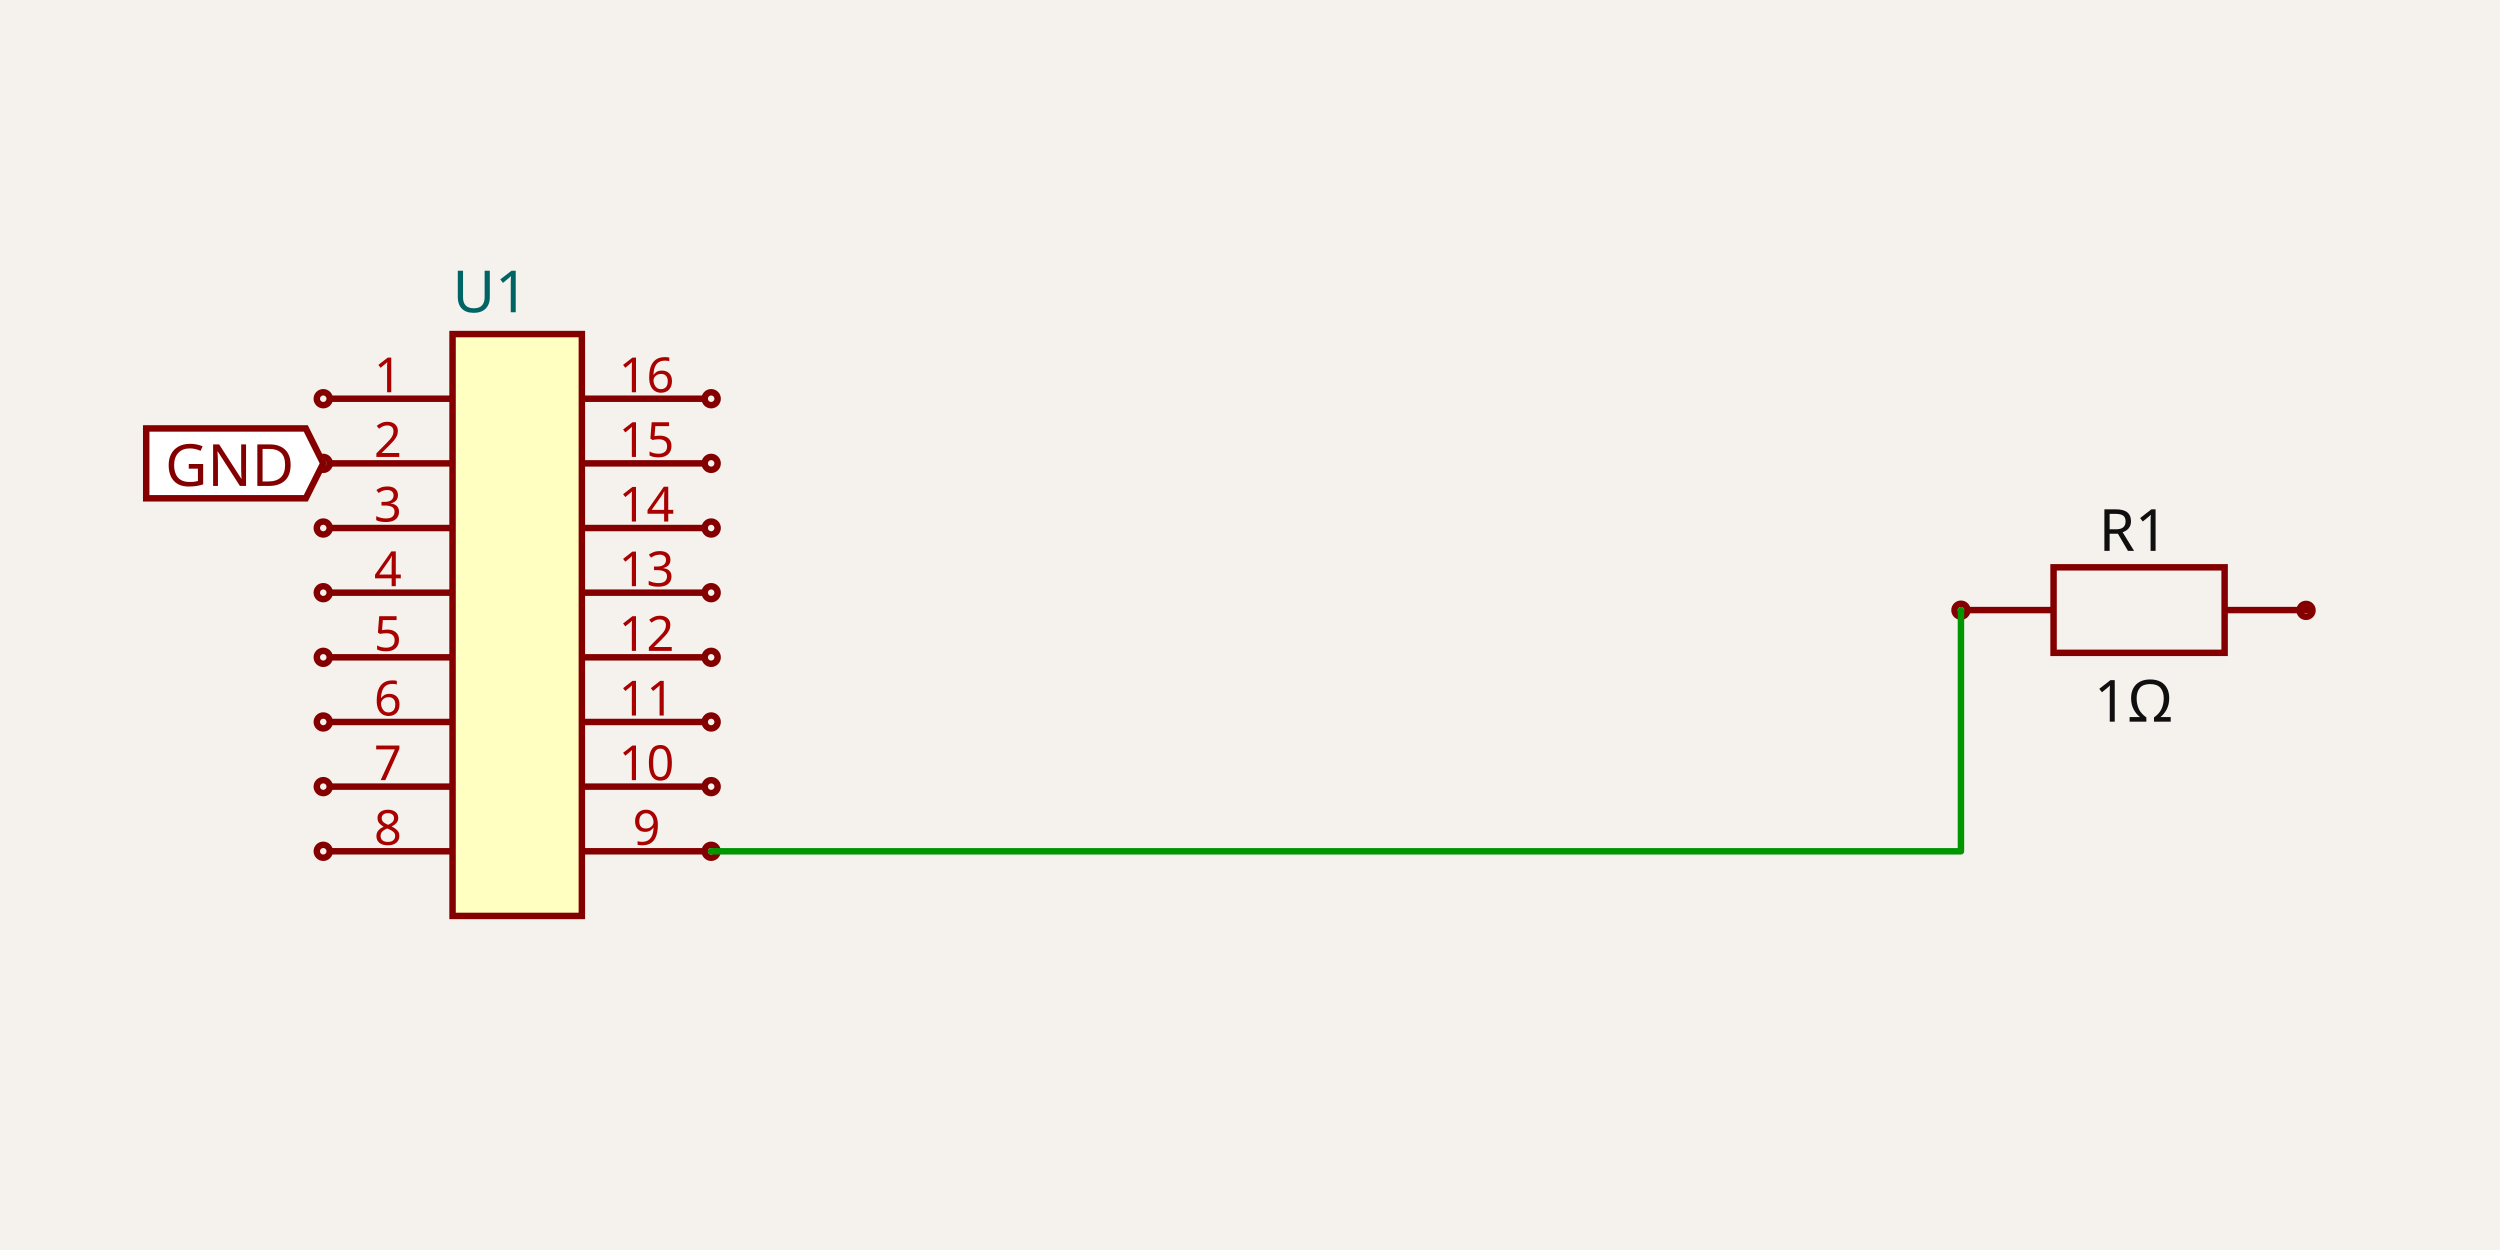
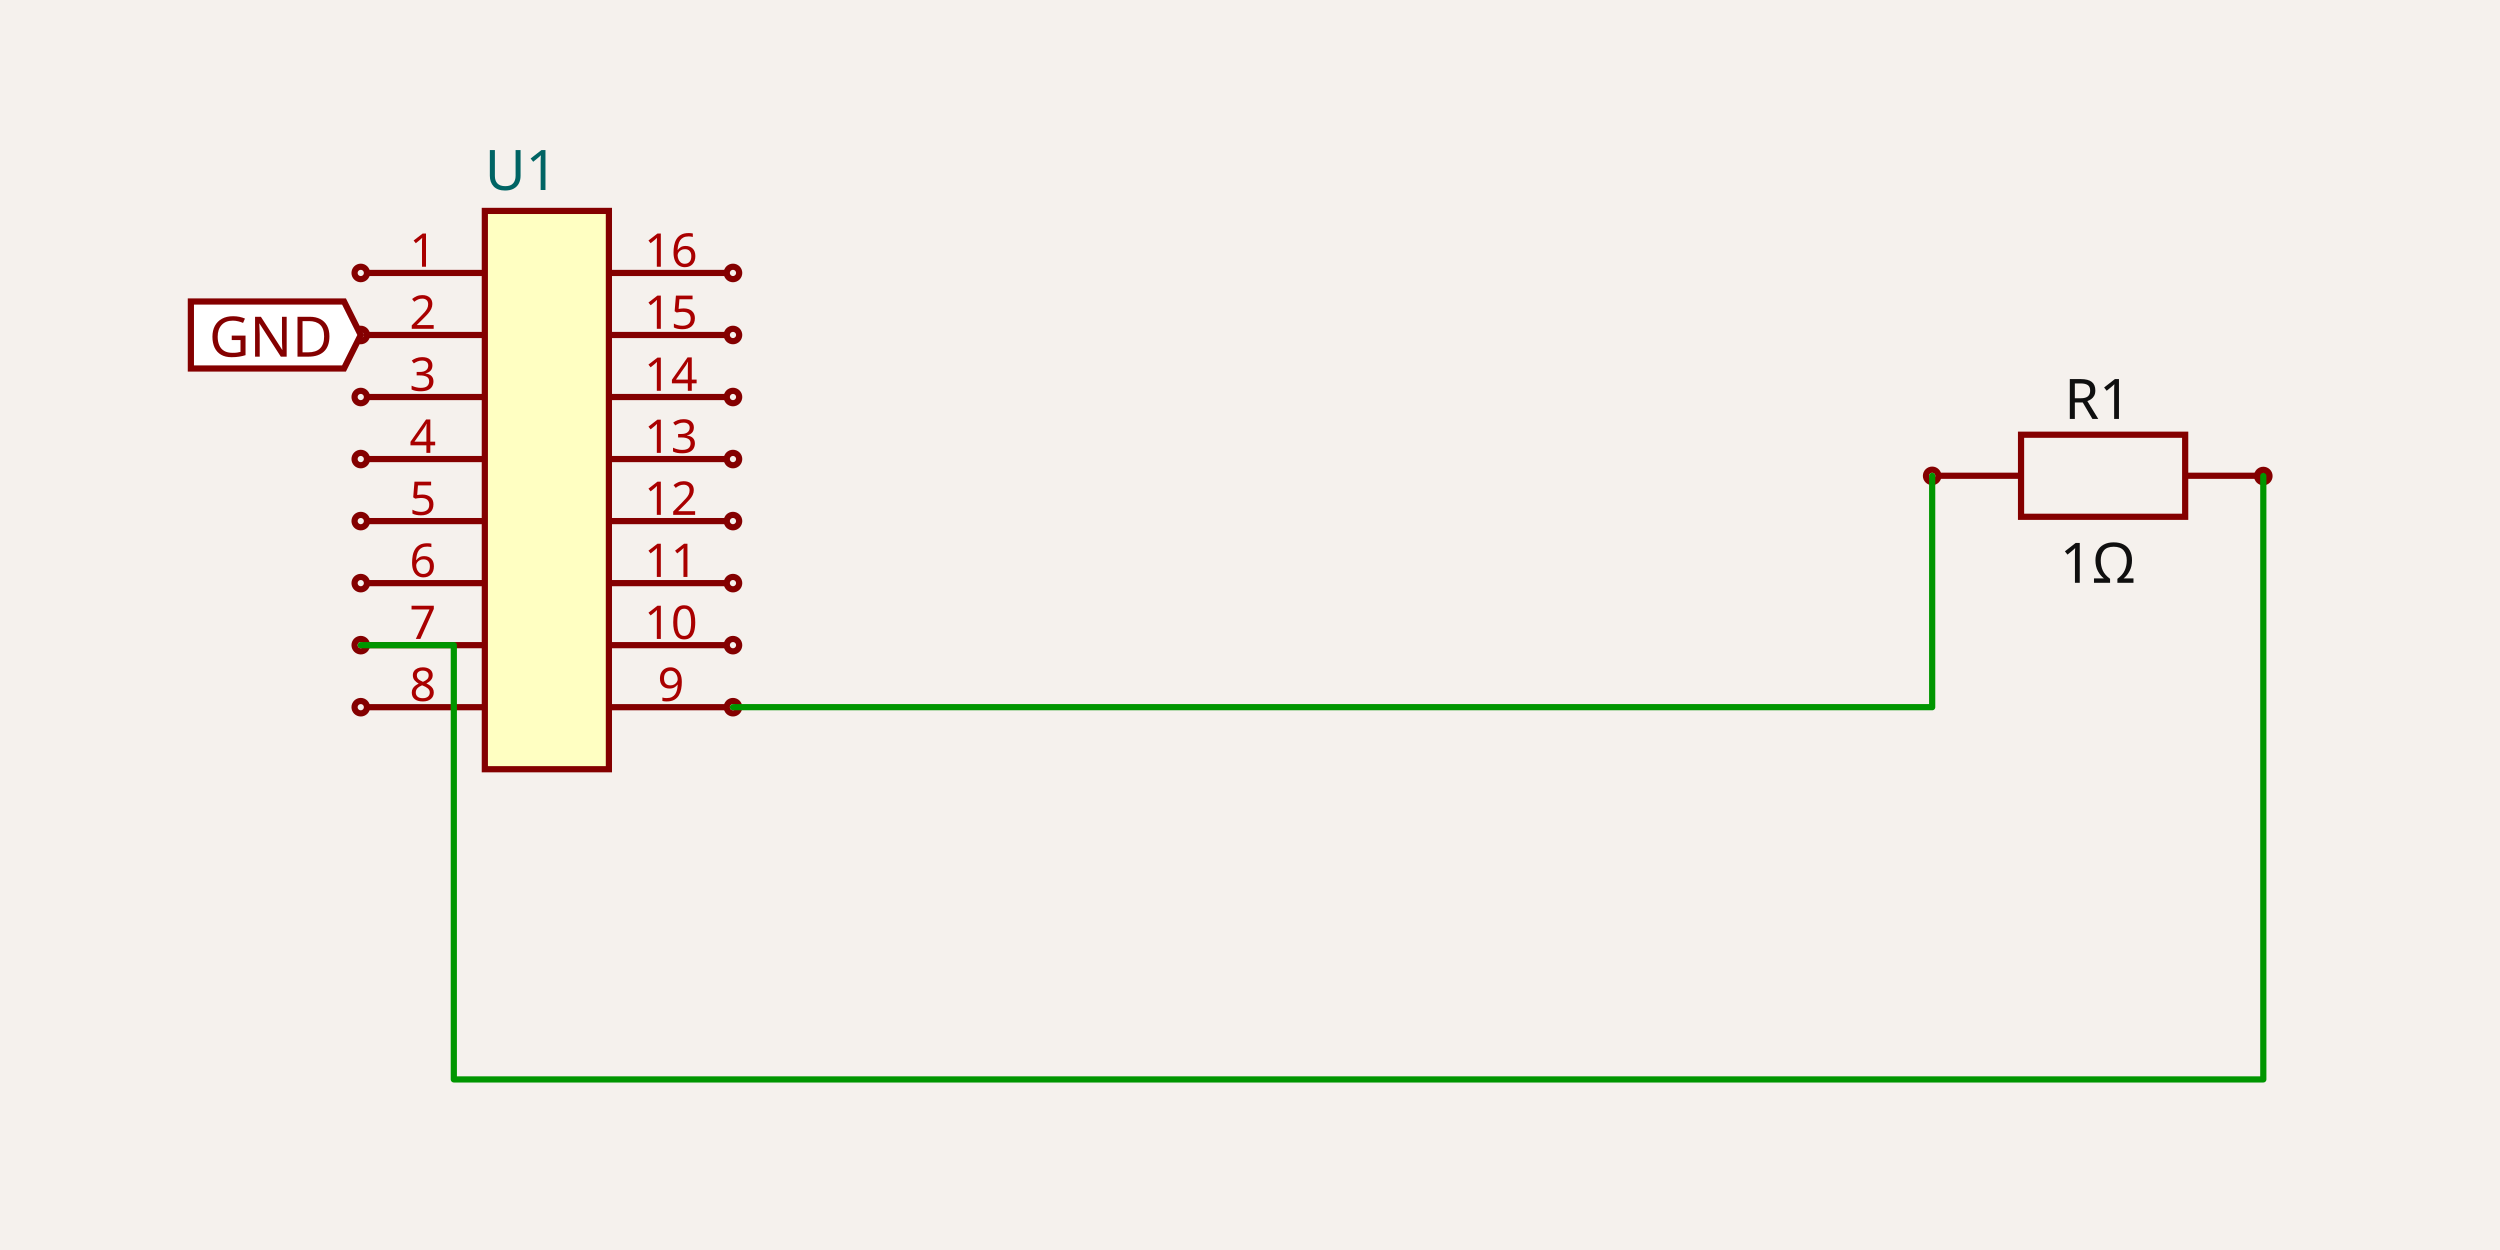
- <svg xmlns="http://www.w3.org/2000/svg" width="1200" height="600" style="background-color: rgb(245, 241, 237)" data-real-to-screen-transform="matrix(155.1632370915,0,0,-155.1632370915,248.2611793464,300)">
+ <svg xmlns="http://www.w3.org/2000/svg" width="1200" height="600" style="background-color: rgb(245, 241, 237)" data-real-to-screen-transform="matrix(148.8833746898,0,0,-148.8833746898,262.4969702233,235.2357320099)">
  <style>
              .boundary { fill: rgb(245, 241, 237); }
              .schematic-boundary { fill: none; stroke: #fff; }
              .component { fill: none; stroke: rgb(132, 0, 0); }
              .chip { fill: rgb(255, 255, 194); stroke: rgb(132, 0, 0); }
              .component-pin { fill: none; stroke: rgb(132, 0, 0); }
              .trace:hover {
                filter: invert(1);
              }
              .trace:hover .trace-crossing-outline {
                opacity: 0;
              }
              .text { font-family: sans-serif; fill: rgb(0, 150, 0); }
              .pin-number { fill: rgb(169, 0, 0); }
              .port-label { fill: rgb(0, 100, 100); }
              .component-name { fill: rgb(0, 100, 100); }
            </style>
  <rect class="boundary" x="0" y="0" width="1200" height="600" />
  <g data-circuit-json-type="schematic_component" data-schematic-component-id="schematic_component_0">
-     <rect class="component chip" x="217.229" y="160.353" width="62.065" height="279.294" stroke-width="3.103px" fill="rgb(255, 255, 194)" stroke="rgb(132, 0, 0)" />
-     <rect class="component-overlay" x="217.229" y="160.353" width="62.065" height="279.294" fill="transparent" />
-     <text x="217.229" y="459.818" fill="#006464" text-anchor="start" dominant-baseline="middle" font-family="sans-serif" font-size="27.929px" transform="rotate(0, 217.2285, 459.8181)" />
-     <text x="217.229" y="140.182" fill="#006464" text-anchor="start" dominant-baseline="middle" font-family="sans-serif" font-size="27.929px" transform="rotate(0, 217.2285, 140.1819)">U1</text>
-     <line class="component-pin" x1="158.267" y1="191.386" x2="217.229" y2="191.386" stroke-width="3.103px" />
-     <circle class="component-pin" cx="155.163" cy="191.386" r="3.103" stroke-width="3.103px" />
-     <text class="pin-number" x="186.196" y="188.282" style="font-family: sans-serif;" fill="rgb(169, 0, 0)" text-anchor="middle" dominant-baseline="auto" font-size="23.274px" transform="">1</text>
-     <line class="component-pin" x1="158.267" y1="222.418" x2="217.229" y2="222.418" stroke-width="3.103px" />
-     <circle class="component-pin" cx="155.163" cy="222.418" r="3.103" stroke-width="3.103px" />
-     <text class="pin-number" x="186.196" y="219.315" style="font-family: sans-serif;" fill="rgb(169, 0, 0)" text-anchor="middle" dominant-baseline="auto" font-size="23.274px" transform="">2</text>
-     <line class="component-pin" x1="158.267" y1="253.451" x2="217.229" y2="253.451" stroke-width="3.103px" />
-     <circle class="component-pin" cx="155.163" cy="253.451" r="3.103" stroke-width="3.103px" />
-     <text class="pin-number" x="186.196" y="250.348" style="font-family: sans-serif;" fill="rgb(169, 0, 0)" text-anchor="middle" dominant-baseline="auto" font-size="23.274px" transform="">3</text>
-     <line class="component-pin" x1="158.267" y1="284.484" x2="217.229" y2="284.484" stroke-width="3.103px" />
-     <circle class="component-pin" cx="155.163" cy="284.484" r="3.103" stroke-width="3.103px" />
-     <text class="pin-number" x="186.196" y="281.38" style="font-family: sans-serif;" fill="rgb(169, 0, 0)" text-anchor="middle" dominant-baseline="auto" font-size="23.274px" transform="">4</text>
-     <line class="component-pin" x1="158.267" y1="315.516" x2="217.229" y2="315.516" stroke-width="3.103px" />
-     <circle class="component-pin" cx="155.163" cy="315.516" r="3.103" stroke-width="3.103px" />
-     <text class="pin-number" x="186.196" y="312.413" style="font-family: sans-serif;" fill="rgb(169, 0, 0)" text-anchor="middle" dominant-baseline="auto" font-size="23.274px" transform="">5</text>
-     <line class="component-pin" x1="158.267" y1="346.549" x2="217.229" y2="346.549" stroke-width="3.103px" />
-     <circle class="component-pin" cx="155.163" cy="346.549" r="3.103" stroke-width="3.103px" />
-     <text class="pin-number" x="186.196" y="343.446" style="font-family: sans-serif;" fill="rgb(169, 0, 0)" text-anchor="middle" dominant-baseline="auto" font-size="23.274px" transform="">6</text>
-     <line class="component-pin" x1="158.267" y1="377.582" x2="217.229" y2="377.582" stroke-width="3.103px" />
-     <circle class="component-pin" cx="155.163" cy="377.582" r="3.103" stroke-width="3.103px" />
-     <text class="pin-number" x="186.196" y="374.478" style="font-family: sans-serif;" fill="rgb(169, 0, 0)" text-anchor="middle" dominant-baseline="auto" font-size="23.274px" transform="">7</text>
-     <line class="component-pin" x1="158.267" y1="408.614" x2="217.229" y2="408.614" stroke-width="3.103px" />
-     <circle class="component-pin" cx="155.163" cy="408.614" r="3.103" stroke-width="3.103px" />
-     <text class="pin-number" x="186.196" y="405.511" style="font-family: sans-serif;" fill="rgb(169, 0, 0)" text-anchor="middle" dominant-baseline="auto" font-size="23.274px" transform="">8</text>
-     <line class="component-pin" x1="338.256" y1="408.614" x2="279.294" y2="408.614" stroke-width="3.103px" />
-     <circle class="component-pin" cx="341.359" cy="408.614" r="3.103" stroke-width="3.103px" />
-     <text class="pin-number" x="310.326" y="405.511" style="font-family: sans-serif;" fill="rgb(169, 0, 0)" text-anchor="middle" dominant-baseline="auto" font-size="23.274px" transform="">9</text>
-     <line class="component-pin" x1="338.256" y1="377.582" x2="279.294" y2="377.582" stroke-width="3.103px" />
-     <circle class="component-pin" cx="341.359" cy="377.582" r="3.103" stroke-width="3.103px" />
-     <text class="pin-number" x="310.326" y="374.478" style="font-family: sans-serif;" fill="rgb(169, 0, 0)" text-anchor="middle" dominant-baseline="auto" font-size="23.274px" transform="">10</text>
-     <line class="component-pin" x1="338.256" y1="346.549" x2="279.294" y2="346.549" stroke-width="3.103px" />
-     <circle class="component-pin" cx="341.359" cy="346.549" r="3.103" stroke-width="3.103px" />
-     <text class="pin-number" x="310.326" y="343.446" style="font-family: sans-serif;" fill="rgb(169, 0, 0)" text-anchor="middle" dominant-baseline="auto" font-size="23.274px" transform="">11</text>
-     <line class="component-pin" x1="338.256" y1="315.516" x2="279.294" y2="315.516" stroke-width="3.103px" />
-     <circle class="component-pin" cx="341.359" cy="315.516" r="3.103" stroke-width="3.103px" />
-     <text class="pin-number" x="310.326" y="312.413" style="font-family: sans-serif;" fill="rgb(169, 0, 0)" text-anchor="middle" dominant-baseline="auto" font-size="23.274px" transform="">12</text>
-     <line class="component-pin" x1="338.256" y1="284.484" x2="279.294" y2="284.484" stroke-width="3.103px" />
-     <circle class="component-pin" cx="341.359" cy="284.484" r="3.103" stroke-width="3.103px" />
-     <text class="pin-number" x="310.326" y="281.38" style="font-family: sans-serif;" fill="rgb(169, 0, 0)" text-anchor="middle" dominant-baseline="auto" font-size="23.274px" transform="">13</text>
-     <line class="component-pin" x1="338.256" y1="253.451" x2="279.294" y2="253.451" stroke-width="3.103px" />
-     <circle class="component-pin" cx="341.359" cy="253.451" r="3.103" stroke-width="3.103px" />
-     <text class="pin-number" x="310.326" y="250.348" style="font-family: sans-serif;" fill="rgb(169, 0, 0)" text-anchor="middle" dominant-baseline="auto" font-size="23.274px" transform="">14</text>
-     <line class="component-pin" x1="338.256" y1="222.418" x2="279.294" y2="222.418" stroke-width="3.103px" />
-     <circle class="component-pin" cx="341.359" cy="222.418" r="3.103" stroke-width="3.103px" />
-     <text class="pin-number" x="310.326" y="219.315" style="font-family: sans-serif;" fill="rgb(169, 0, 0)" text-anchor="middle" dominant-baseline="auto" font-size="23.274px" transform="">15</text>
-     <line class="component-pin" x1="338.256" y1="191.386" x2="279.294" y2="191.386" stroke-width="3.103px" />
-     <circle class="component-pin" cx="341.359" cy="191.386" r="3.103" stroke-width="3.103px" />
-     <text class="pin-number" x="310.326" y="188.282" style="font-family: sans-serif;" fill="rgb(169, 0, 0)" text-anchor="middle" dominant-baseline="auto" font-size="23.274px" transform="">16</text>
+     <rect class="component chip" x="232.72" y="101.241" width="59.553" height="267.99" stroke-width="2.978px" fill="rgb(255, 255, 194)" stroke="rgb(132, 0, 0)" />
+     <rect class="component-overlay" x="232.72" y="101.241" width="59.553" height="267.99" fill="transparent" />
+     <text x="232.72" y="388.586" fill="#006464" text-anchor="start" dominant-baseline="middle" font-family="sans-serif" font-size="26.799px" transform="rotate(0, 232.7203, 388.5856)" />
+     <text x="232.72" y="81.886" fill="#006464" text-anchor="start" dominant-baseline="middle" font-family="sans-serif" font-size="26.799px" transform="rotate(0, 232.7203, 81.88586)">U1</text>
+     <line class="component-pin" x1="176.145" y1="131.017" x2="232.72" y2="131.017" stroke-width="2.978px" />
+     <circle class="component-pin" cx="173.167" cy="131.017" r="2.978" stroke-width="2.978px" />
+     <text class="pin-number" x="202.944" y="128.04" style="font-family: sans-serif;" fill="rgb(169, 0, 0)" text-anchor="middle" dominant-baseline="auto" font-size="22.333px" transform="">1</text>
+     <line class="component-pin" x1="176.145" y1="160.794" x2="232.72" y2="160.794" stroke-width="2.978px" />
+     <circle class="component-pin" cx="173.167" cy="160.794" r="2.978" stroke-width="2.978px" />
+     <text class="pin-number" x="202.944" y="157.816" style="font-family: sans-serif;" fill="rgb(169, 0, 0)" text-anchor="middle" dominant-baseline="auto" font-size="22.333px" transform="">2</text>
+     <line class="component-pin" x1="176.145" y1="190.571" x2="232.72" y2="190.571" stroke-width="2.978px" />
+     <circle class="component-pin" cx="173.167" cy="190.571" r="2.978" stroke-width="2.978px" />
+     <text class="pin-number" x="202.944" y="187.593" style="font-family: sans-serif;" fill="rgb(169, 0, 0)" text-anchor="middle" dominant-baseline="auto" font-size="22.333px" transform="">3</text>
+     <line class="component-pin" x1="176.145" y1="220.347" x2="232.72" y2="220.347" stroke-width="2.978px" />
+     <circle class="component-pin" cx="173.167" cy="220.347" r="2.978" stroke-width="2.978px" />
+     <text class="pin-number" x="202.944" y="217.37" style="font-family: sans-serif;" fill="rgb(169, 0, 0)" text-anchor="middle" dominant-baseline="auto" font-size="22.333px" transform="">4</text>
+     <line class="component-pin" x1="176.145" y1="250.124" x2="232.72" y2="250.124" stroke-width="2.978px" />
+     <circle class="component-pin" cx="173.167" cy="250.124" r="2.978" stroke-width="2.978px" />
+     <text class="pin-number" x="202.944" y="247.146" style="font-family: sans-serif;" fill="rgb(169, 0, 0)" text-anchor="middle" dominant-baseline="auto" font-size="22.333px" transform="">5</text>
+     <line class="component-pin" x1="176.145" y1="279.901" x2="232.72" y2="279.901" stroke-width="2.978px" />
+     <circle class="component-pin" cx="173.167" cy="279.901" r="2.978" stroke-width="2.978px" />
+     <text class="pin-number" x="202.944" y="276.923" style="font-family: sans-serif;" fill="rgb(169, 0, 0)" text-anchor="middle" dominant-baseline="auto" font-size="22.333px" transform="">6</text>
+     <line class="component-pin" x1="176.145" y1="309.677" x2="232.72" y2="309.677" stroke-width="2.978px" />
+     <circle class="component-pin" cx="173.167" cy="309.677" r="2.978" stroke-width="2.978px" />
+     <text class="pin-number" x="202.944" y="306.7" style="font-family: sans-serif;" fill="rgb(169, 0, 0)" text-anchor="middle" dominant-baseline="auto" font-size="22.333px" transform="">7</text>
+     <line class="component-pin" x1="176.145" y1="339.454" x2="232.72" y2="339.454" stroke-width="2.978px" />
+     <circle class="component-pin" cx="173.167" cy="339.454" r="2.978" stroke-width="2.978px" />
+     <text class="pin-number" x="202.944" y="336.476" style="font-family: sans-serif;" fill="rgb(169, 0, 0)" text-anchor="middle" dominant-baseline="auto" font-size="22.333px" transform="">8</text>
+     <line class="component-pin" x1="348.849" y1="339.454" x2="292.274" y2="339.454" stroke-width="2.978px" />
+     <circle class="component-pin" cx="351.827" cy="339.454" r="2.978" stroke-width="2.978px" />
+     <text class="pin-number" x="322.05" y="336.476" style="font-family: sans-serif;" fill="rgb(169, 0, 0)" text-anchor="middle" dominant-baseline="auto" font-size="22.333px" transform="">9</text>
+     <line class="component-pin" x1="348.849" y1="309.677" x2="292.274" y2="309.677" stroke-width="2.978px" />
+     <circle class="component-pin" cx="351.827" cy="309.677" r="2.978" stroke-width="2.978px" />
+     <text class="pin-number" x="322.05" y="306.7" style="font-family: sans-serif;" fill="rgb(169, 0, 0)" text-anchor="middle" dominant-baseline="auto" font-size="22.333px" transform="">10</text>
+     <line class="component-pin" x1="348.849" y1="279.901" x2="292.274" y2="279.901" stroke-width="2.978px" />
+     <circle class="component-pin" cx="351.827" cy="279.901" r="2.978" stroke-width="2.978px" />
+     <text class="pin-number" x="322.05" y="276.923" style="font-family: sans-serif;" fill="rgb(169, 0, 0)" text-anchor="middle" dominant-baseline="auto" font-size="22.333px" transform="">11</text>
+     <line class="component-pin" x1="348.849" y1="250.124" x2="292.274" y2="250.124" stroke-width="2.978px" />
+     <circle class="component-pin" cx="351.827" cy="250.124" r="2.978" stroke-width="2.978px" />
+     <text class="pin-number" x="322.05" y="247.146" style="font-family: sans-serif;" fill="rgb(169, 0, 0)" text-anchor="middle" dominant-baseline="auto" font-size="22.333px" transform="">12</text>
+     <line class="component-pin" x1="348.849" y1="220.347" x2="292.274" y2="220.347" stroke-width="2.978px" />
+     <circle class="component-pin" cx="351.827" cy="220.347" r="2.978" stroke-width="2.978px" />
+     <text class="pin-number" x="322.05" y="217.37" style="font-family: sans-serif;" fill="rgb(169, 0, 0)" text-anchor="middle" dominant-baseline="auto" font-size="22.333px" transform="">13</text>
+     <line class="component-pin" x1="348.849" y1="190.571" x2="292.274" y2="190.571" stroke-width="2.978px" />
+     <circle class="component-pin" cx="351.827" cy="190.571" r="2.978" stroke-width="2.978px" />
+     <text class="pin-number" x="322.05" y="187.593" style="font-family: sans-serif;" fill="rgb(169, 0, 0)" text-anchor="middle" dominant-baseline="auto" font-size="22.333px" transform="">14</text>
+     <line class="component-pin" x1="348.849" y1="160.794" x2="292.274" y2="160.794" stroke-width="2.978px" />
+     <circle class="component-pin" cx="351.827" cy="160.794" r="2.978" stroke-width="2.978px" />
+     <text class="pin-number" x="322.05" y="157.816" style="font-family: sans-serif;" fill="rgb(169, 0, 0)" text-anchor="middle" dominant-baseline="auto" font-size="22.333px" transform="">15</text>
+     <line class="component-pin" x1="348.849" y1="131.017" x2="292.274" y2="131.017" stroke-width="2.978px" />
+     <circle class="component-pin" cx="351.827" cy="131.017" r="2.978" stroke-width="2.978px" />
+     <text class="pin-number" x="322.05" y="128.04" style="font-family: sans-serif;" fill="rgb(169, 0, 0)" text-anchor="middle" dominant-baseline="auto" font-size="22.333px" transform="">16</text>
  </g>
  <g data-circuit-json-type="schematic_component" data-schematic-component-id="schematic_component_1">
-     <rect class="component-overlay" x="944.657" y="272.311" width="164.214" height="41.054" fill="transparent" />
-     <path d="M 944.657 292.837 L 985.711 292.837" stroke="rgb(132, 0, 0)" fill="none" stroke-width="3.103px" />
-     <path d="M 1067.818 292.837 L 1108.871 292.837" stroke="rgb(132, 0, 0)" fill="none" stroke-width="3.103px" />
-     <path d="M 1026.764 272.311 L 1067.818 272.311 L 1067.818 313.364 L 985.711 313.364 L 985.711 272.311 L 1026.764 272.311" stroke="rgb(132, 0, 0)" fill="none" stroke-width="3.103px" />
-     <text x="1024.077" y="264.423" fill="rgb(15, 15, 15)" font-family="sans-serif" text-anchor="middle" dominant-baseline="auto" font-size="27.929px">R1</text>
-     <text x="1024.077" y="324.715" fill="rgb(15, 15, 15)" font-family="sans-serif" text-anchor="middle" dominant-baseline="hanging" font-size="27.929px">1Ω</text>
-     <circle cx="941.253" cy="292.893" r="3.103px" stroke-width="3.103px" fill="none" stroke="rgb(132, 0, 0)" />
-     <circle cx="1106.902" cy="292.978" r="3.103px" stroke-width="3.103px" fill="none" stroke="rgb(132, 0, 0)" />
+     <rect class="component-overlay" x="930.708" y="208.667" width="157.568" height="39.392" fill="transparent" />
+     <path d="M 930.708 228.363 L 970.1 228.363" stroke="rgb(132, 0, 0)" fill="none" stroke-width="2.978px" />
+     <path d="M 1048.884 228.363 L 1088.276 228.363" stroke="rgb(132, 0, 0)" fill="none" stroke-width="2.978px" />
+     <path d="M 1009.492 208.667 L 1048.884 208.667 L 1048.884 248.059 L 970.1 248.059 L 970.1 208.667 L 1009.492 208.667" stroke="rgb(132, 0, 0)" fill="none" stroke-width="2.978px" />
+     <text x="1006.914" y="201.1" fill="rgb(15, 15, 15)" font-family="sans-serif" text-anchor="middle" dominant-baseline="auto" font-size="26.799px">R1</text>
+     <text x="1006.914" y="258.95" fill="rgb(15, 15, 15)" font-family="sans-serif" text-anchor="middle" dominant-baseline="hanging" font-size="26.799px">1Ω</text>
+     <circle cx="927.441" cy="228.416" r="2.978px" stroke-width="2.978px" fill="none" stroke="rgb(132, 0, 0)" />
+     <circle cx="1086.386" cy="228.497" r="2.978px" stroke-width="2.978px" fill="none" stroke="rgb(132, 0, 0)" />
  </g>
  <g class="trace" data-circuit-json-type="schematic_trace" data-schematic-trace-id="schematic_trace_0">
-     <path d="M 341.359 408.614 L 941.253 408.614 L 941.253 316.167 L 941.253 292.893" class="trace-invisible-hover-outline" stroke="rgb(0, 150, 0)" fill="none" stroke-width="24.826px" stroke-linecap="round" opacity="0" stroke-linejoin="round" />
-     <path d="M 341.359 408.614 L 941.253 408.614 L 941.253 316.167 L 941.253 292.893" stroke="rgb(0, 150, 0)" fill="none" stroke-width="3.103px" stroke-linecap="round" stroke-linejoin="round" />
+     <path d="M 351.827 339.454 L 927.441 339.454 L 927.441 250.749 L 927.441 228.416" class="trace-invisible-hover-outline" stroke="rgb(0, 150, 0)" fill="none" stroke-width="23.821px" stroke-linecap="round" opacity="0" stroke-linejoin="round" />
+     <path d="M 351.827 339.454 L 927.441 339.454 L 927.441 250.749 L 927.441 228.416" stroke="rgb(0, 150, 0)" fill="none" stroke-width="2.978px" stroke-linecap="round" stroke-linejoin="round" />
  </g>
-   <path class="net-label" d="     M 155.163,222.418     L 146.784,239.176     L 70.175,239.176     L 70.175,205.661     L 146.784,205.661     Z   " fill="white" stroke="rgb(132, 0, 0)" stroke-width="3.103px" />
-   <text class="net-label-text" x="141.199" y="222.418" fill="rgb(132, 0, 0)" text-anchor="end" dominant-baseline="central" font-family="sans-serif" font-variant-numeric="tabular-nums" font-size="27.929px" transform="">GND</text>
+   <g class="trace" data-circuit-json-type="schematic_trace" data-schematic-trace-id="schematic_trace_1">
+     <path d="M 173.167 309.677 L 217.832 309.677 L 217.832 518.114 L 1086.386 518.114 L 1086.386 384.825 L 1086.386 250.83 L 1086.386 228.497" class="trace-invisible-hover-outline" stroke="rgb(0, 150, 0)" fill="none" stroke-width="23.821px" stroke-linecap="round" opacity="0" stroke-linejoin="round" />
+     <path d="M 173.167 309.677 L 217.832 309.677 L 217.832 518.114 L 1086.386 518.114 L 1086.386 384.825 L 1086.386 250.83 L 1086.386 228.497" stroke="rgb(0, 150, 0)" fill="none" stroke-width="2.978px" stroke-linecap="round" stroke-linejoin="round" />
+   </g>
+   <path class="net-label" d="     M 173.167,160.794     L 165.127,176.873     L 91.619,176.873     L 91.619,144.715     L 165.127,144.715     Z   " fill="white" stroke="rgb(132, 0, 0)" stroke-width="2.978px" />
+   <text class="net-label-text" x="159.767" y="160.794" fill="rgb(132, 0, 0)" text-anchor="end" dominant-baseline="central" font-family="sans-serif" font-variant-numeric="tabular-nums" font-size="26.799px" transform="">GND</text>
</svg>
